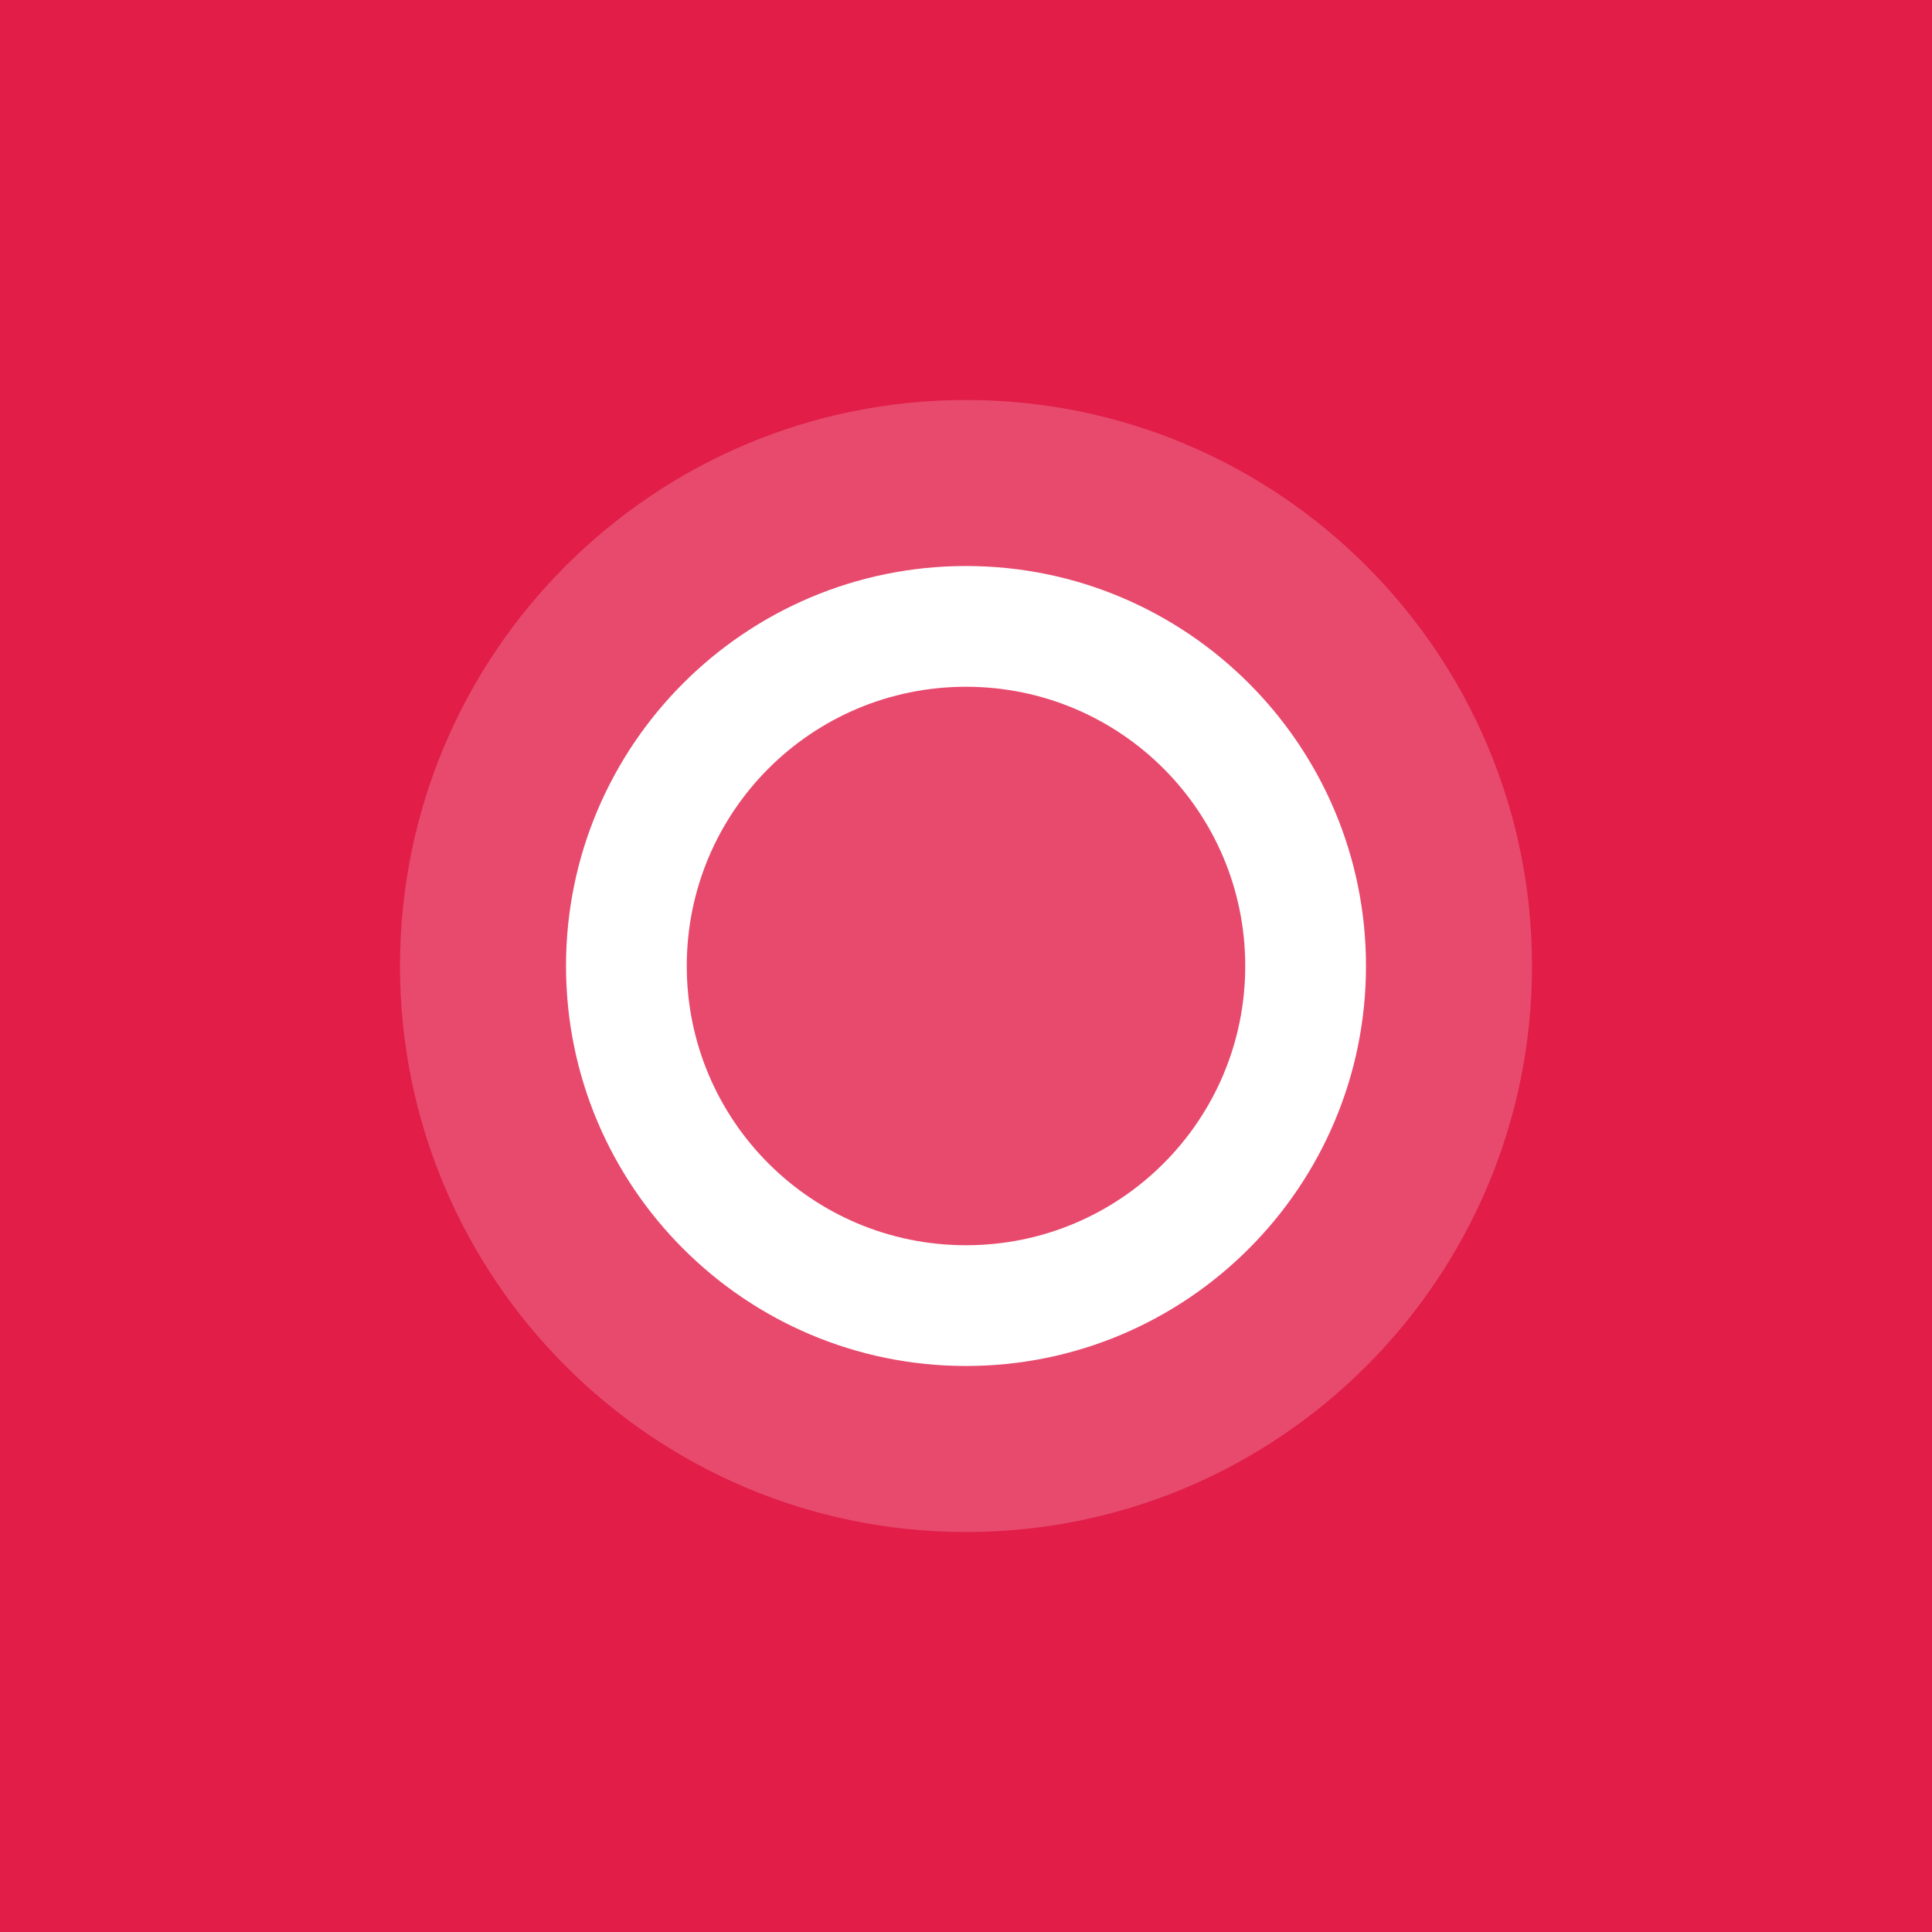
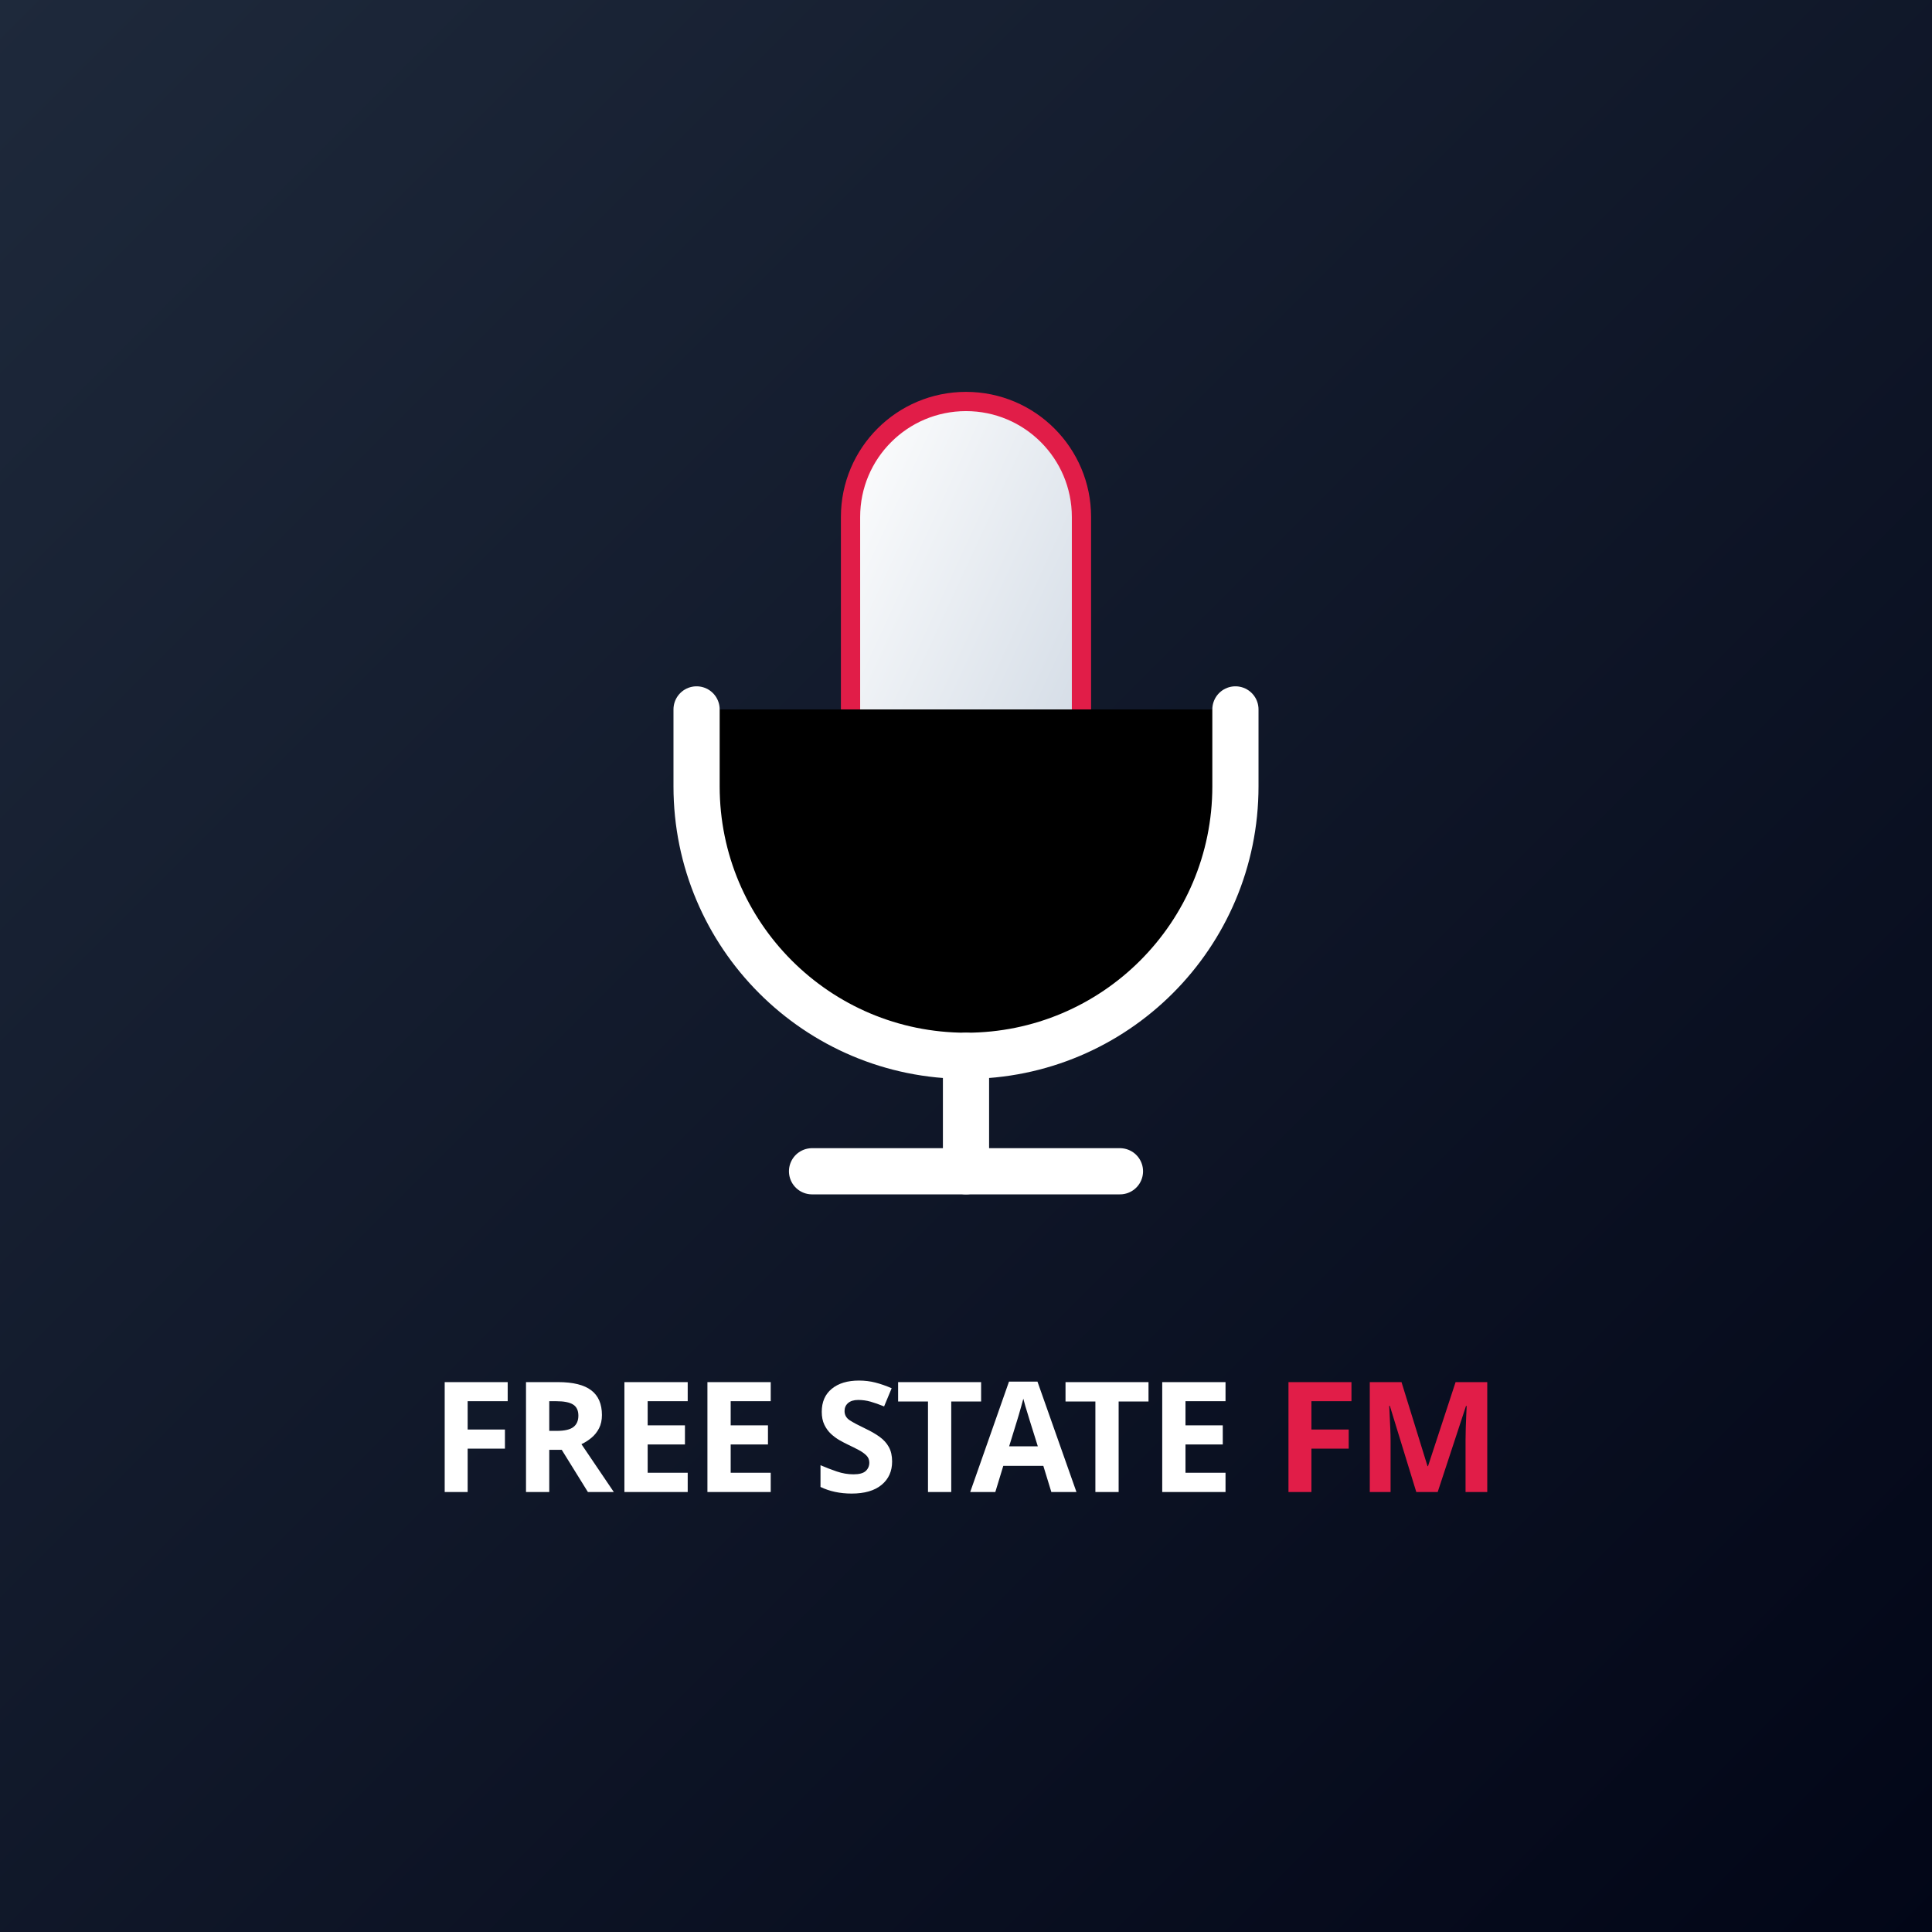
<svg xmlns="http://www.w3.org/2000/svg" width="512" height="512" viewBox="0 0 512 512">
-   <rect width="512" height="512" fill="#e11d48" />
-   <circle cx="256" cy="256" r="150" fill="white" fill-opacity="0.2" />
-   <path d="M256 150c-58.5 0-106 47.5-106 106s47.5 106 106 106 106-47.5 106-106-47.5-106-106-106zm0 180c-40.9 0-74-33.1-74-74s33.1-74 74-74 74 33.1 74 74-33.1 74-74 74z" fill="white" />
+   <defs>
+     <linearGradient id="bg-grad-mask" x1="0%" y1="0%" x2="100%" y2="100%">
+       <stop offset="0%" style="stop-color:#1e293b" />
+       <stop offset="100%" style="stop-color:#020617" />
+     </linearGradient>
+     <linearGradient id="mic-body-mask" x1="0%" y1="0%" x2="100%" y2="100%">
+       <stop offset="0%" style="stop-color:#ffffff" />
+       <stop offset="100%" style="stop-color:#cbd5e1" />
+     </linearGradient>
+   </defs>
+   <rect width="512" height="512" fill="url(#bg-grad-mask)" />
+   <g transform="translate(256, 256) scale(0.85)">
+     <g transform="translate(-256, -256)">
+       <g transform="translate(256, 200) scale(12)">
+         <g transform="translate(-12, -12)">
+           <path d="M12 2a3 3 0 0 0-3 3v7a3 3 0 0 0 6 0V5a3 3 0 0 0-3-3z" fill="url(#mic-body-mask)" stroke="#e11d48" stroke-width="0.5" />
+           <path d="M19 10v2a7 7 0 0 1-14 0v-2" stroke="white" stroke-width="1.2" stroke-linecap="round" />
+           <line x1="12" y1="19" x2="12" y2="22" stroke="white" stroke-width="1.2" stroke-linecap="round" />
+           <line x1="8" y1="22" x2="16" y2="22" stroke="white" stroke-width="1.2" stroke-linecap="round" />
+         </g>
+       </g>
+       <g transform="translate(256, 420)">
+         <text text-anchor="middle" font-family="system-ui, sans-serif" font-weight="900" font-size="48" letter-spacing="-1">
+           <tspan fill="white">FREE STATE </tspan>
+           <tspan fill="#e11d48">FM</tspan>
+         </text>
+       </g>
+     </g>
+   </g>
</svg>
